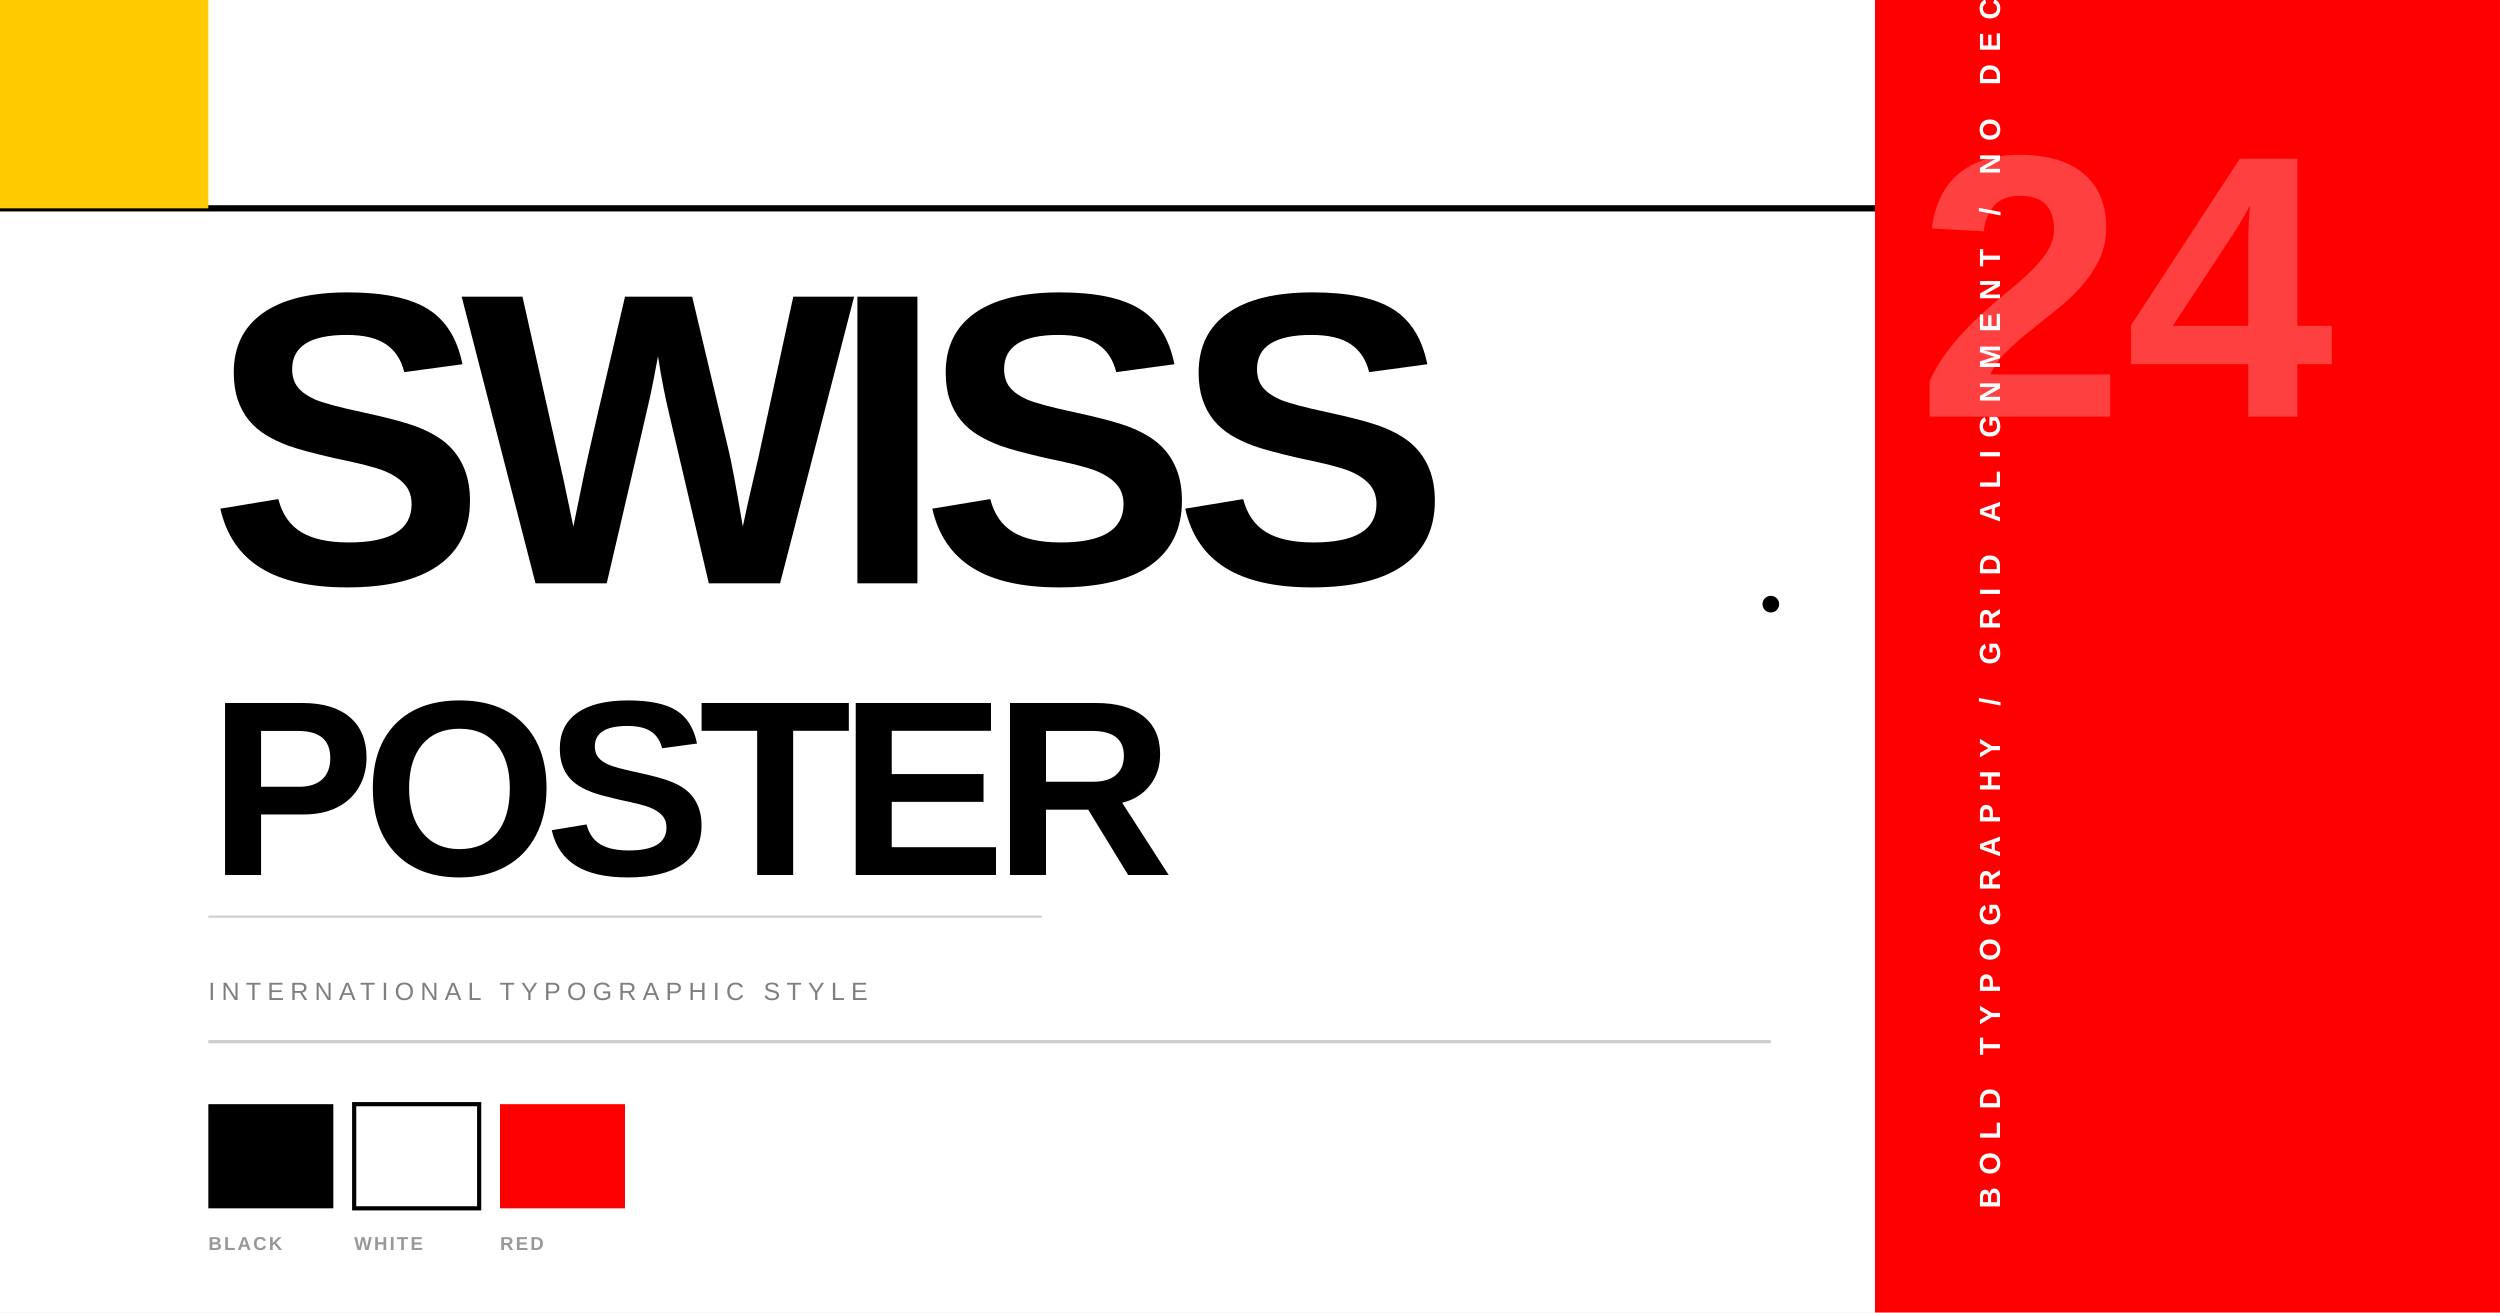
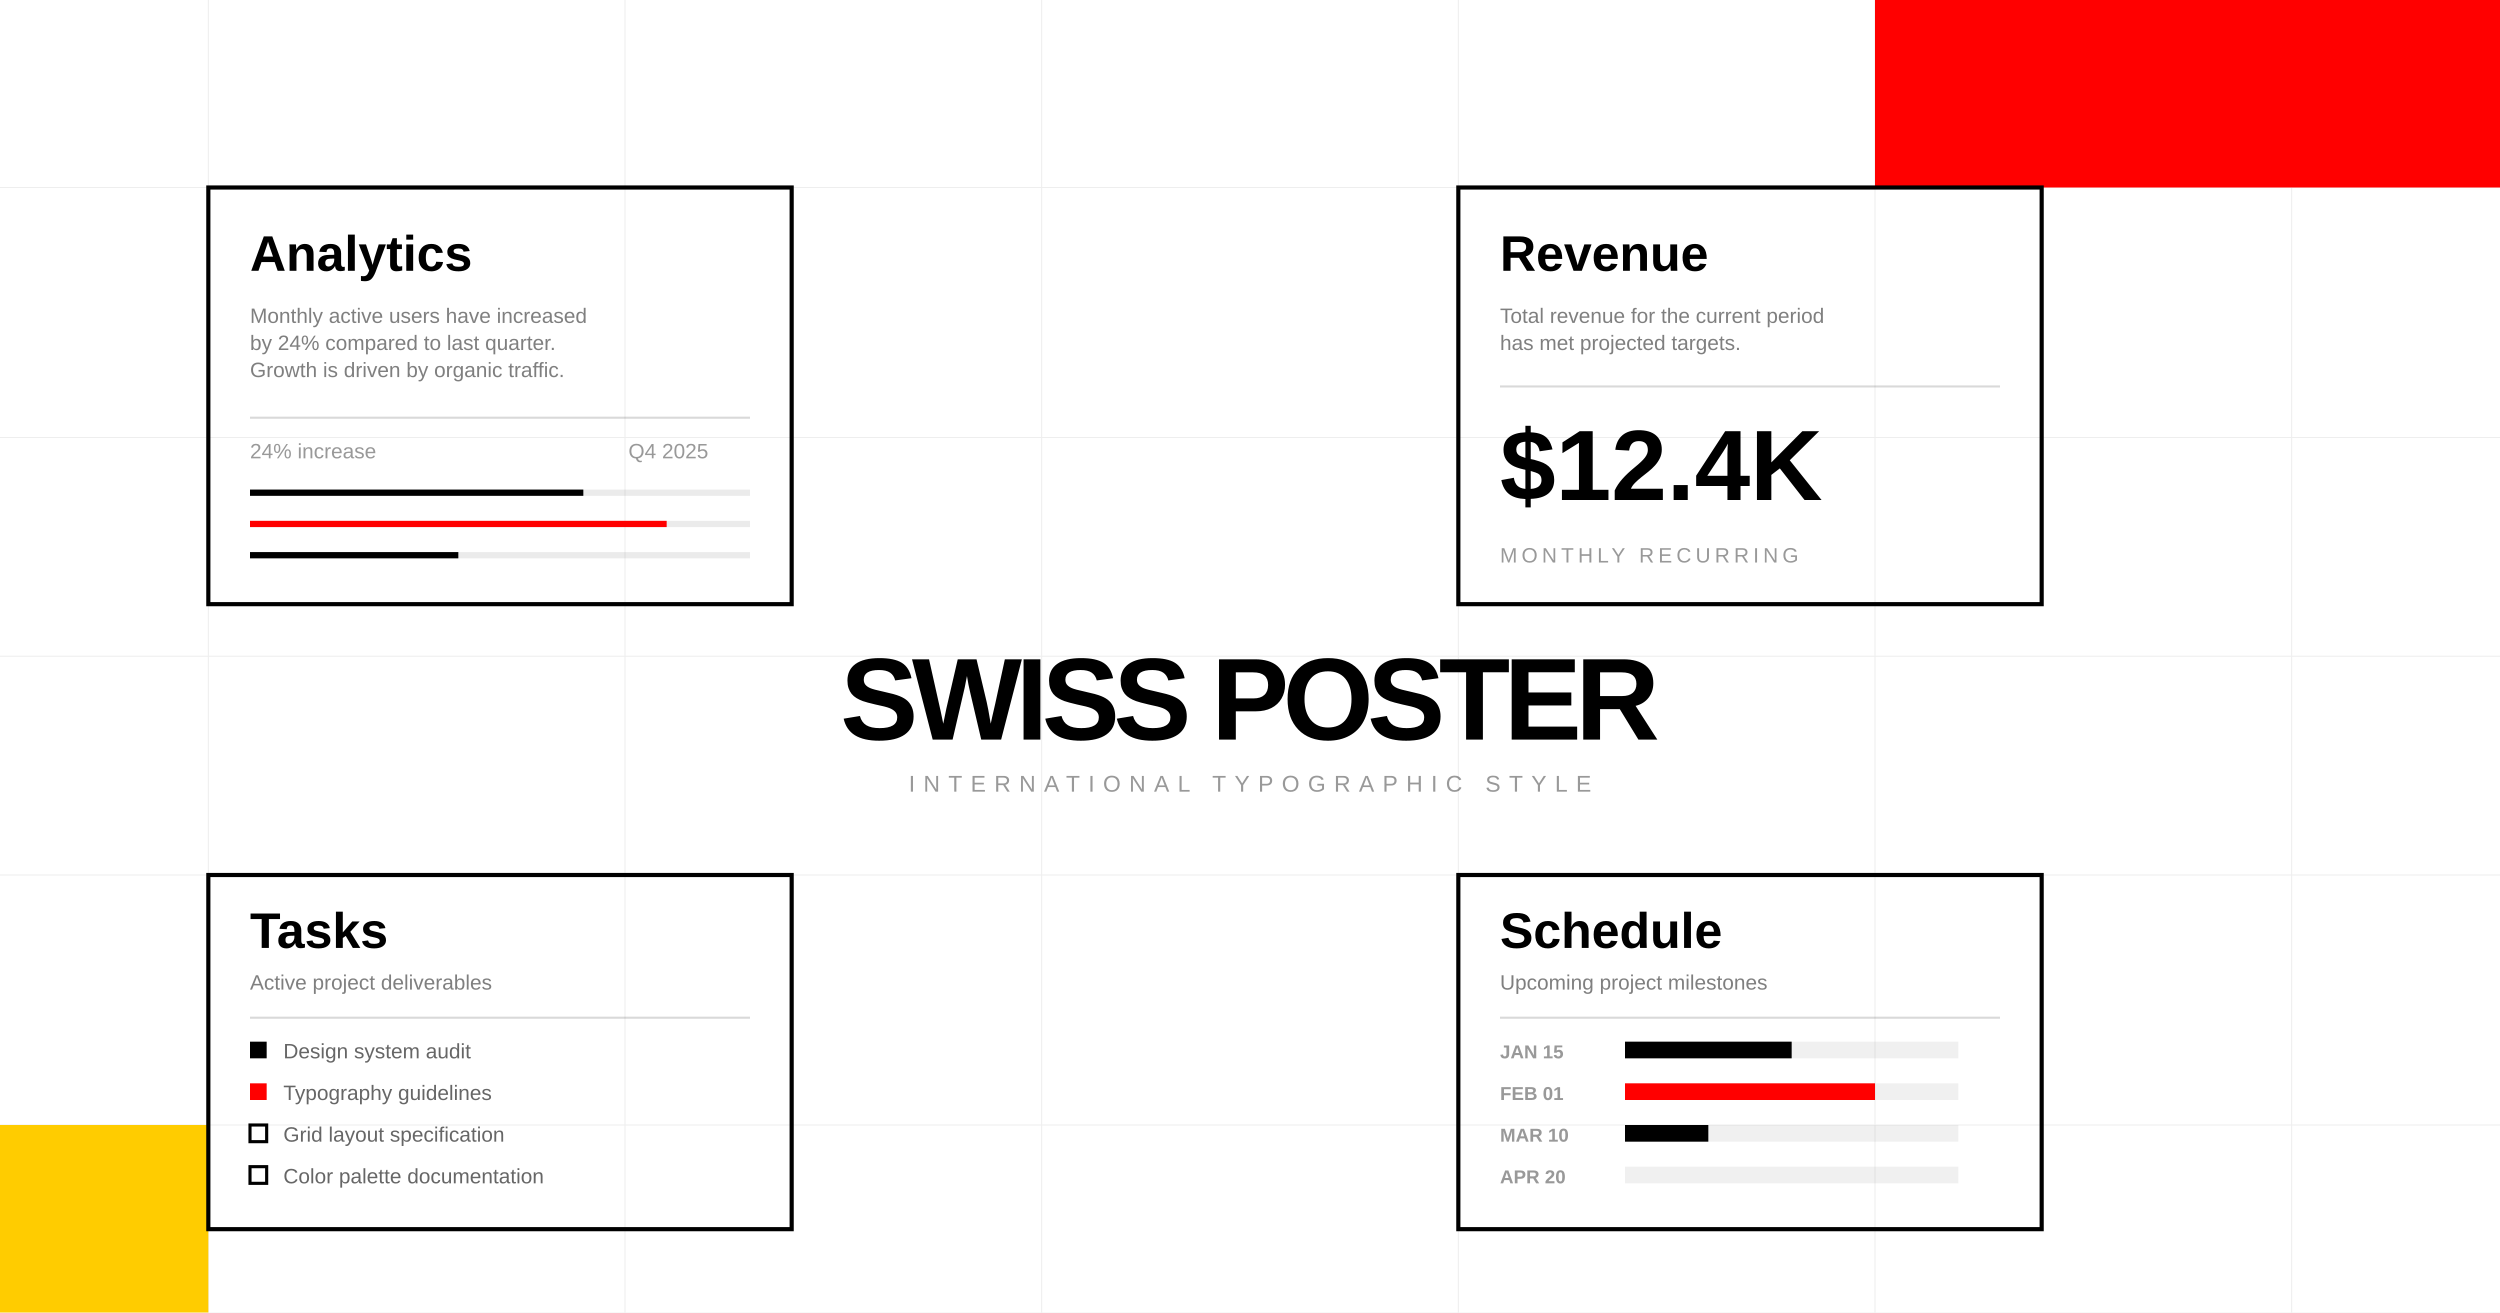
- <svg xmlns="http://www.w3.org/2000/svg" width="1200" height="630" viewBox="0 0 1200 630" fill="none">
+ <svg xmlns="http://www.w3.org/2000/svg" viewBox="0 0 1200 630">
  <rect width="1200" height="630" fill="#ffffff" />
-   <rect x="900" y="0" width="300" height="630" fill="#ff0000" />
-   <line x1="0" y1="100" x2="900" y2="100" stroke="#000000" stroke-width="3" />
-   <rect x="0" y="0" width="100" height="100" fill="#ffcc00" />
-   <text x="100" y="280" font-family="'Helvetica Neue', Arial, system-ui, sans-serif" font-size="200" font-weight="900" fill="#000000" letter-spacing="-12">SWISS</text>
-   <text x="100" y="420" font-family="'Helvetica Neue', Arial, system-ui, sans-serif" font-size="120" font-weight="900" fill="#000000" letter-spacing="-6">POSTER</text>
-   <text x="100" y="480" font-family="'Helvetica Neue', Arial, system-ui, sans-serif" font-size="12" font-weight="400" fill="#000000" opacity="0.5" letter-spacing="3">INTERNATIONAL TYPOGRAPHIC STYLE</text>
-   <text x="960" y="580" font-family="'Helvetica Neue', Arial, system-ui, sans-serif" font-size="14" font-weight="700" fill="#ffffff" letter-spacing="6" transform="rotate(-90 960 580)">BOLD TYPOGRAPHY / GRID ALIGNMENT / NO DECORATION</text>
-   <text x="920" y="200" font-family="'Helvetica Neue', Arial, system-ui, sans-serif" font-size="180" font-weight="900" fill="#ffffff" opacity="0.25">24</text>
-   <line x1="100" y1="500" x2="850" y2="500" stroke="#000000" stroke-width="1.5" opacity="0.20" />
-   <line x1="100" y1="440" x2="500" y2="440" stroke="#000000" stroke-width="1" opacity="0.20" />
-   <rect x="100" y="530" width="60" height="50" fill="#000000" />
-   <rect x="170" y="530" width="60" height="50" fill="#ffffff" stroke="#000000" stroke-width="2" />
-   <rect x="240" y="530" width="60" height="50" fill="#ff0000" />
-   <text x="100" y="600" font-family="'Helvetica Neue', Arial, system-ui, sans-serif" font-size="9" font-weight="700" fill="#000000" opacity="0.4" letter-spacing="1">BLACK</text>
-   <text x="170" y="600" font-family="'Helvetica Neue', Arial, system-ui, sans-serif" font-size="9" font-weight="700" fill="#000000" opacity="0.4" letter-spacing="1">WHITE</text>
-   <text x="240" y="600" font-family="'Helvetica Neue', Arial, system-ui, sans-serif" font-size="9" font-weight="700" fill="#000000" opacity="0.4" letter-spacing="1">RED</text>
-   <circle cx="850" cy="290" r="4" fill="#000000" />
+   <g stroke="#000000" stroke-width="0.5" opacity="0.07">
+     <line x1="100" y1="0" x2="100" y2="630" />
+     <line x1="300" y1="0" x2="300" y2="630" />
+     <line x1="500" y1="0" x2="500" y2="630" />
+     <line x1="700" y1="0" x2="700" y2="630" />
+     <line x1="900" y1="0" x2="900" y2="630" />
+     <line x1="1100" y1="0" x2="1100" y2="630" />
+     <line x1="0" y1="90" x2="1200" y2="90" />
+     <line x1="0" y1="210" x2="1200" y2="210" />
+     <line x1="0" y1="315" x2="1200" y2="315" />
+     <line x1="0" y1="420" x2="1200" y2="420" />
+     <line x1="0" y1="540" x2="1200" y2="540" />
+   </g>
+   <rect x="900" y="0" width="300" height="90" fill="#ff0000" />
+   <rect x="0" y="540" width="100" height="90" fill="#ffcc00" />
+   <rect x="100" y="90" width="280" height="200" fill="none" stroke="#000000" stroke-width="2" />
+   <text x="120" y="130" font-family="'Helvetica Neue', Arial, sans-serif" font-size="24" font-weight="900" fill="#000000">Analytics</text>
+   <text x="120" y="155" font-family="'Helvetica Neue', Arial, sans-serif" font-size="10" fill="#000" opacity="0.5">Monthly active users have increased</text>
+   <text x="120" y="168" font-family="'Helvetica Neue', Arial, sans-serif" font-size="10" fill="#000" opacity="0.5">by 24% compared to last quarter.</text>
+   <text x="120" y="181" font-family="'Helvetica Neue', Arial, sans-serif" font-size="10" fill="#000" opacity="0.5">Growth is driven by organic traffic.</text>
+   <rect x="120" y="200" width="240" height="1" fill="#000" opacity="0.15" />
+   <text x="120" y="220" font-family="'Helvetica Neue', Arial, sans-serif" font-size="10" fill="#000" opacity="0.4">24% increase</text>
+   <text x="340" y="220" font-family="'Helvetica Neue', Arial, sans-serif" font-size="10" fill="#000" opacity="0.4" text-anchor="end">Q4 2025</text>
+   <rect x="120" y="235" width="240" height="3" fill="#000" opacity="0.08" />
+   <rect x="120" y="235" width="160" height="3" fill="#000000" />
+   <rect x="120" y="250" width="240" height="3" fill="#000" opacity="0.08" />
+   <rect x="120" y="250" width="200" height="3" fill="#ff0000" />
+   <rect x="120" y="265" width="240" height="3" fill="#000" opacity="0.08" />
+   <rect x="120" y="265" width="100" height="3" fill="#000000" />
+   <rect x="700" y="90" width="280" height="200" fill="none" stroke="#000000" stroke-width="2" />
+   <text x="720" y="130" font-family="'Helvetica Neue', Arial, sans-serif" font-size="24" font-weight="900" fill="#000000">Revenue</text>
+   <text x="720" y="155" font-family="'Helvetica Neue', Arial, sans-serif" font-size="10" fill="#000" opacity="0.5">Total revenue for the current period</text>
+   <text x="720" y="168" font-family="'Helvetica Neue', Arial, sans-serif" font-size="10" fill="#000" opacity="0.5">has met projected targets.</text>
+   <rect x="720" y="185" width="240" height="1" fill="#000" opacity="0.15" />
+   <text x="720" y="240" font-family="'Helvetica Neue', Arial, sans-serif" font-size="48" font-weight="900" fill="#000000">$12.4K</text>
+   <text x="720" y="270" font-family="'Helvetica Neue', Arial, sans-serif" font-size="10" fill="#000" opacity="0.4" letter-spacing="2">MONTHLY RECURRING</text>
+   <rect x="100" y="420" width="280" height="170" fill="none" stroke="#000000" stroke-width="2" />
+   <text x="120" y="455" font-family="'Helvetica Neue', Arial, sans-serif" font-size="24" font-weight="900" fill="#000000">Tasks</text>
+   <text x="120" y="475" font-family="'Helvetica Neue', Arial, sans-serif" font-size="10" fill="#000" opacity="0.5">Active project deliverables</text>
+   <rect x="120" y="488" width="240" height="1" fill="#000" opacity="0.15" />
+   <rect x="120" y="500" width="8" height="8" fill="#000000" />
+   <text x="136" y="508" font-family="'Helvetica Neue', Arial, sans-serif" font-size="10" fill="#000" opacity="0.6">Design system audit</text>
+   <rect x="120" y="520" width="8" height="8" fill="#ff0000" />
+   <text x="136" y="528" font-family="'Helvetica Neue', Arial, sans-serif" font-size="10" fill="#000" opacity="0.6">Typography guidelines</text>
+   <rect x="120" y="540" width="8" height="8" fill="none" stroke="#000" stroke-width="1.5" />
+   <text x="136" y="548" font-family="'Helvetica Neue', Arial, sans-serif" font-size="10" fill="#000" opacity="0.6">Grid layout specification</text>
+   <rect x="120" y="560" width="8" height="8" fill="none" stroke="#000" stroke-width="1.5" />
+   <text x="136" y="568" font-family="'Helvetica Neue', Arial, sans-serif" font-size="10" fill="#000" opacity="0.6">Color palette documentation</text>
+   <rect x="700" y="420" width="280" height="170" fill="none" stroke="#000000" stroke-width="2" />
+   <text x="720" y="455" font-family="'Helvetica Neue', Arial, sans-serif" font-size="24" font-weight="900" fill="#000000">Schedule</text>
+   <text x="720" y="475" font-family="'Helvetica Neue', Arial, sans-serif" font-size="10" fill="#000" opacity="0.5">Upcoming project milestones</text>
+   <rect x="720" y="488" width="240" height="1" fill="#000" opacity="0.15" />
+   <text x="720" y="508" font-family="'Helvetica Neue', Arial, sans-serif" font-size="9" font-weight="700" fill="#000" opacity="0.4">JAN 15</text>
+   <rect x="780" y="500" width="160" height="8" fill="#000" opacity="0.06" />
+   <rect x="780" y="500" width="80" height="8" fill="#000000" />
+   <text x="720" y="528" font-family="'Helvetica Neue', Arial, sans-serif" font-size="9" font-weight="700" fill="#000" opacity="0.4">FEB 01</text>
+   <rect x="780" y="520" width="160" height="8" fill="#000" opacity="0.06" />
+   <rect x="780" y="520" width="120" height="8" fill="#ff0000" />
+   <text x="720" y="548" font-family="'Helvetica Neue', Arial, sans-serif" font-size="9" font-weight="700" fill="#000" opacity="0.4">MAR 10</text>
+   <rect x="780" y="540" width="160" height="8" fill="#000" opacity="0.06" />
+   <rect x="780" y="540" width="40" height="8" fill="#000000" />
+   <text x="720" y="568" font-family="'Helvetica Neue', Arial, sans-serif" font-size="9" font-weight="700" fill="#000" opacity="0.4">APR 20</text>
+   <rect x="780" y="560" width="160" height="8" fill="#000" opacity="0.06" />
+   <text x="600" y="355" font-family="'Helvetica Neue', Arial, sans-serif" font-size="56" font-weight="900" fill="#000000" text-anchor="middle" letter-spacing="-3">SWISS POSTER</text>
+   <text x="600" y="380" font-family="'Helvetica Neue', Arial, sans-serif" font-size="11" fill="#000" text-anchor="middle" opacity="0.4" letter-spacing="4">INTERNATIONAL TYPOGRAPHIC STYLE</text>
</svg>
